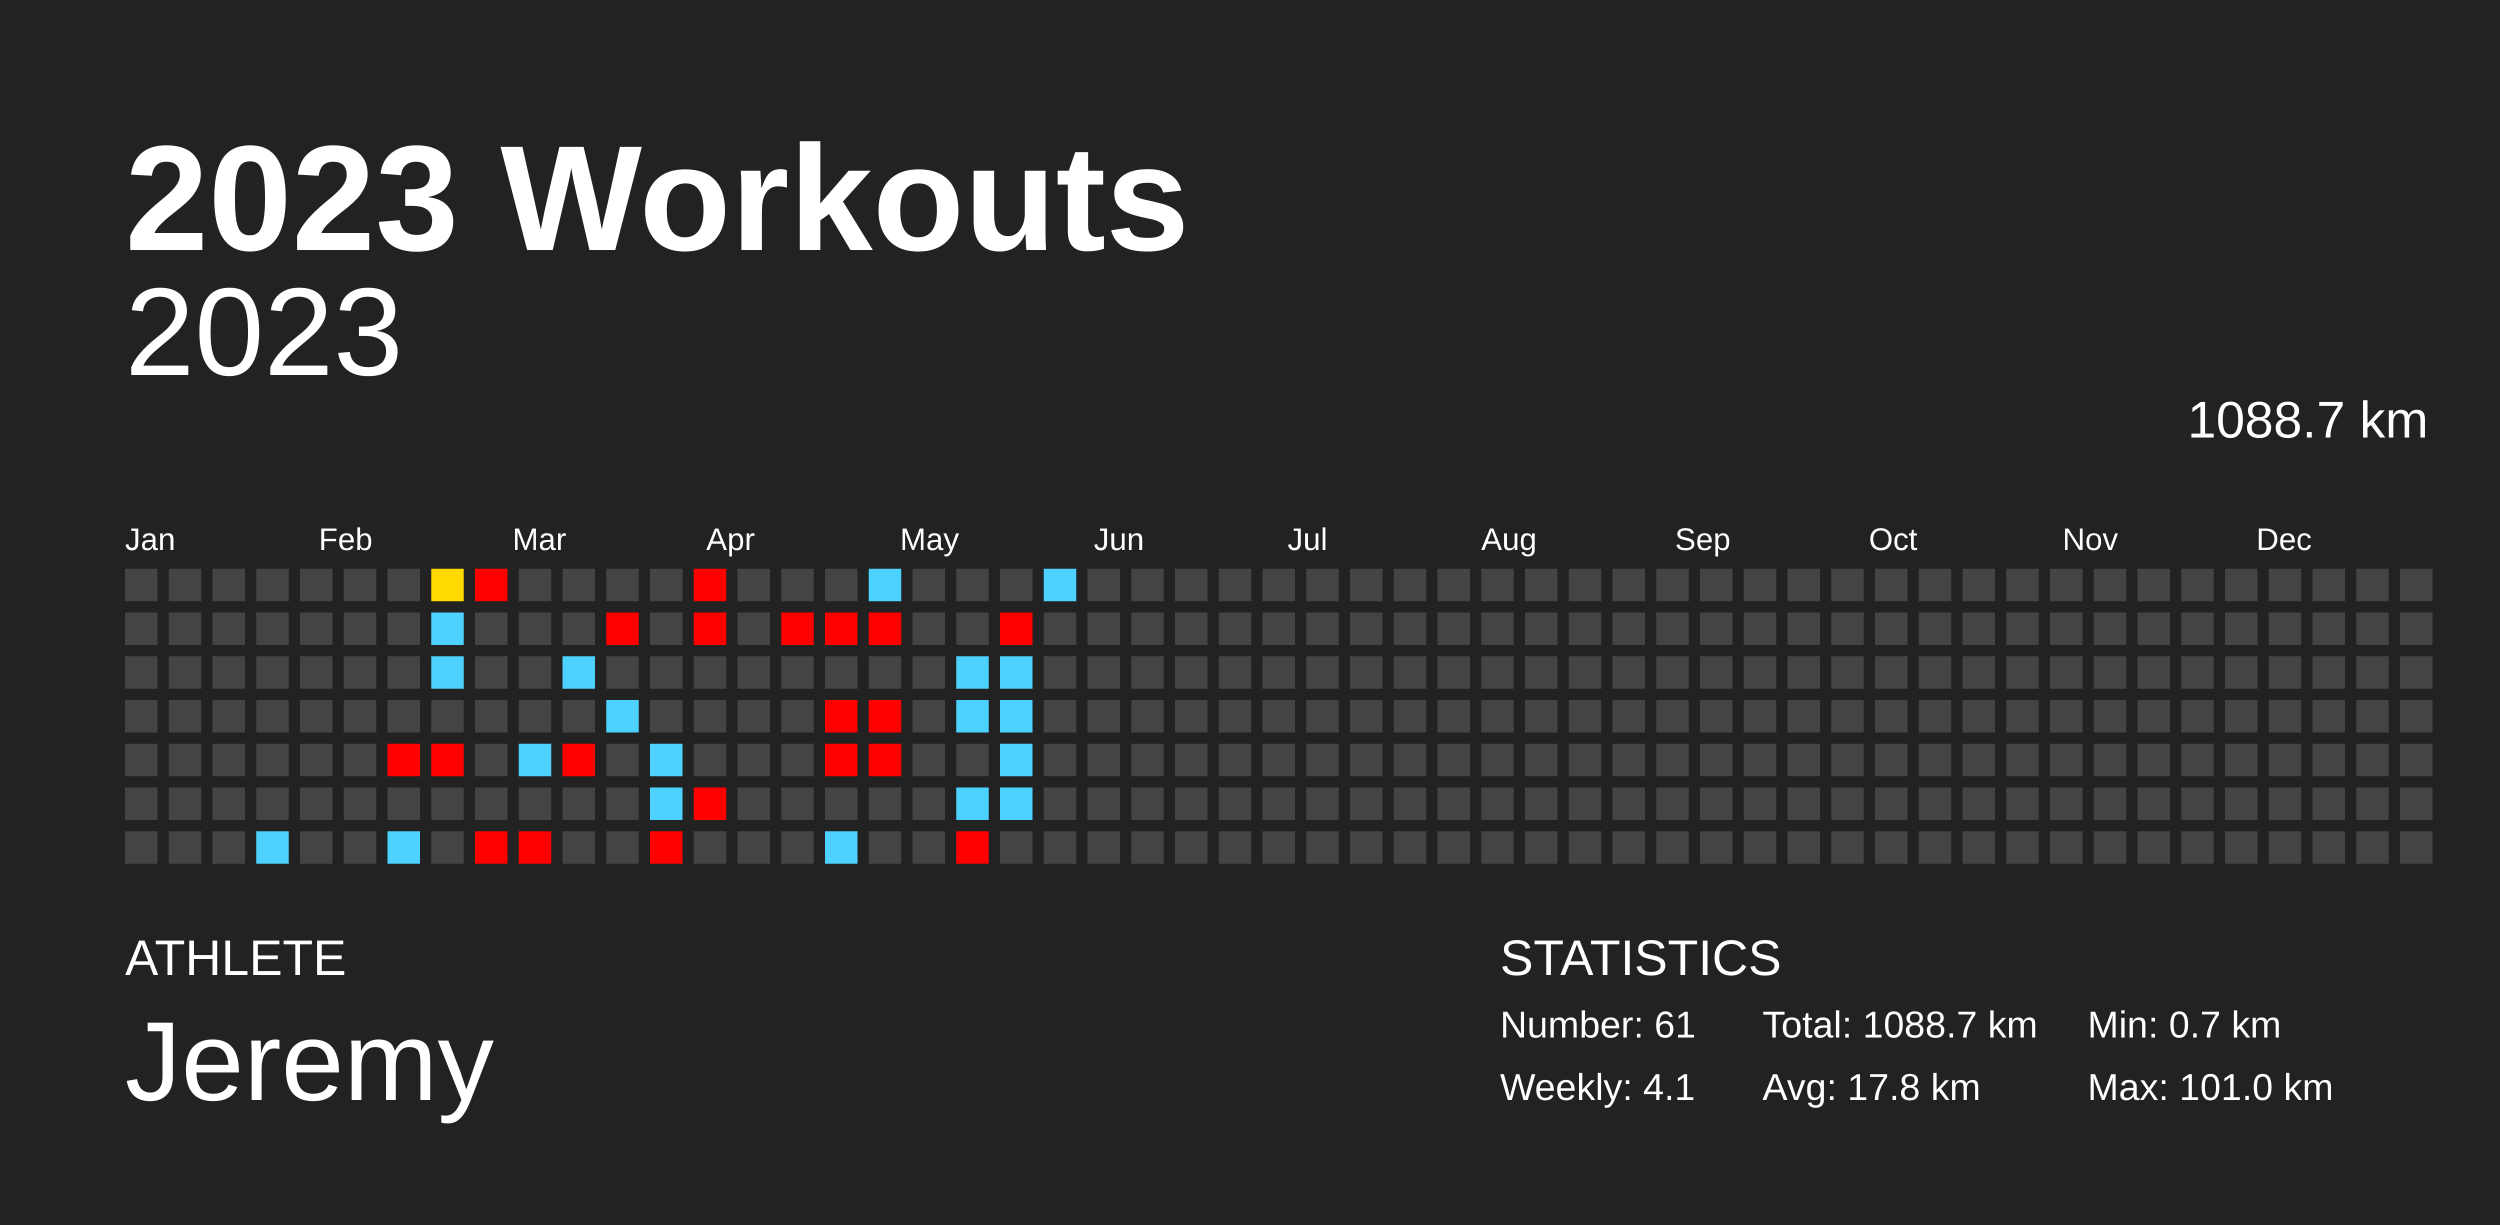
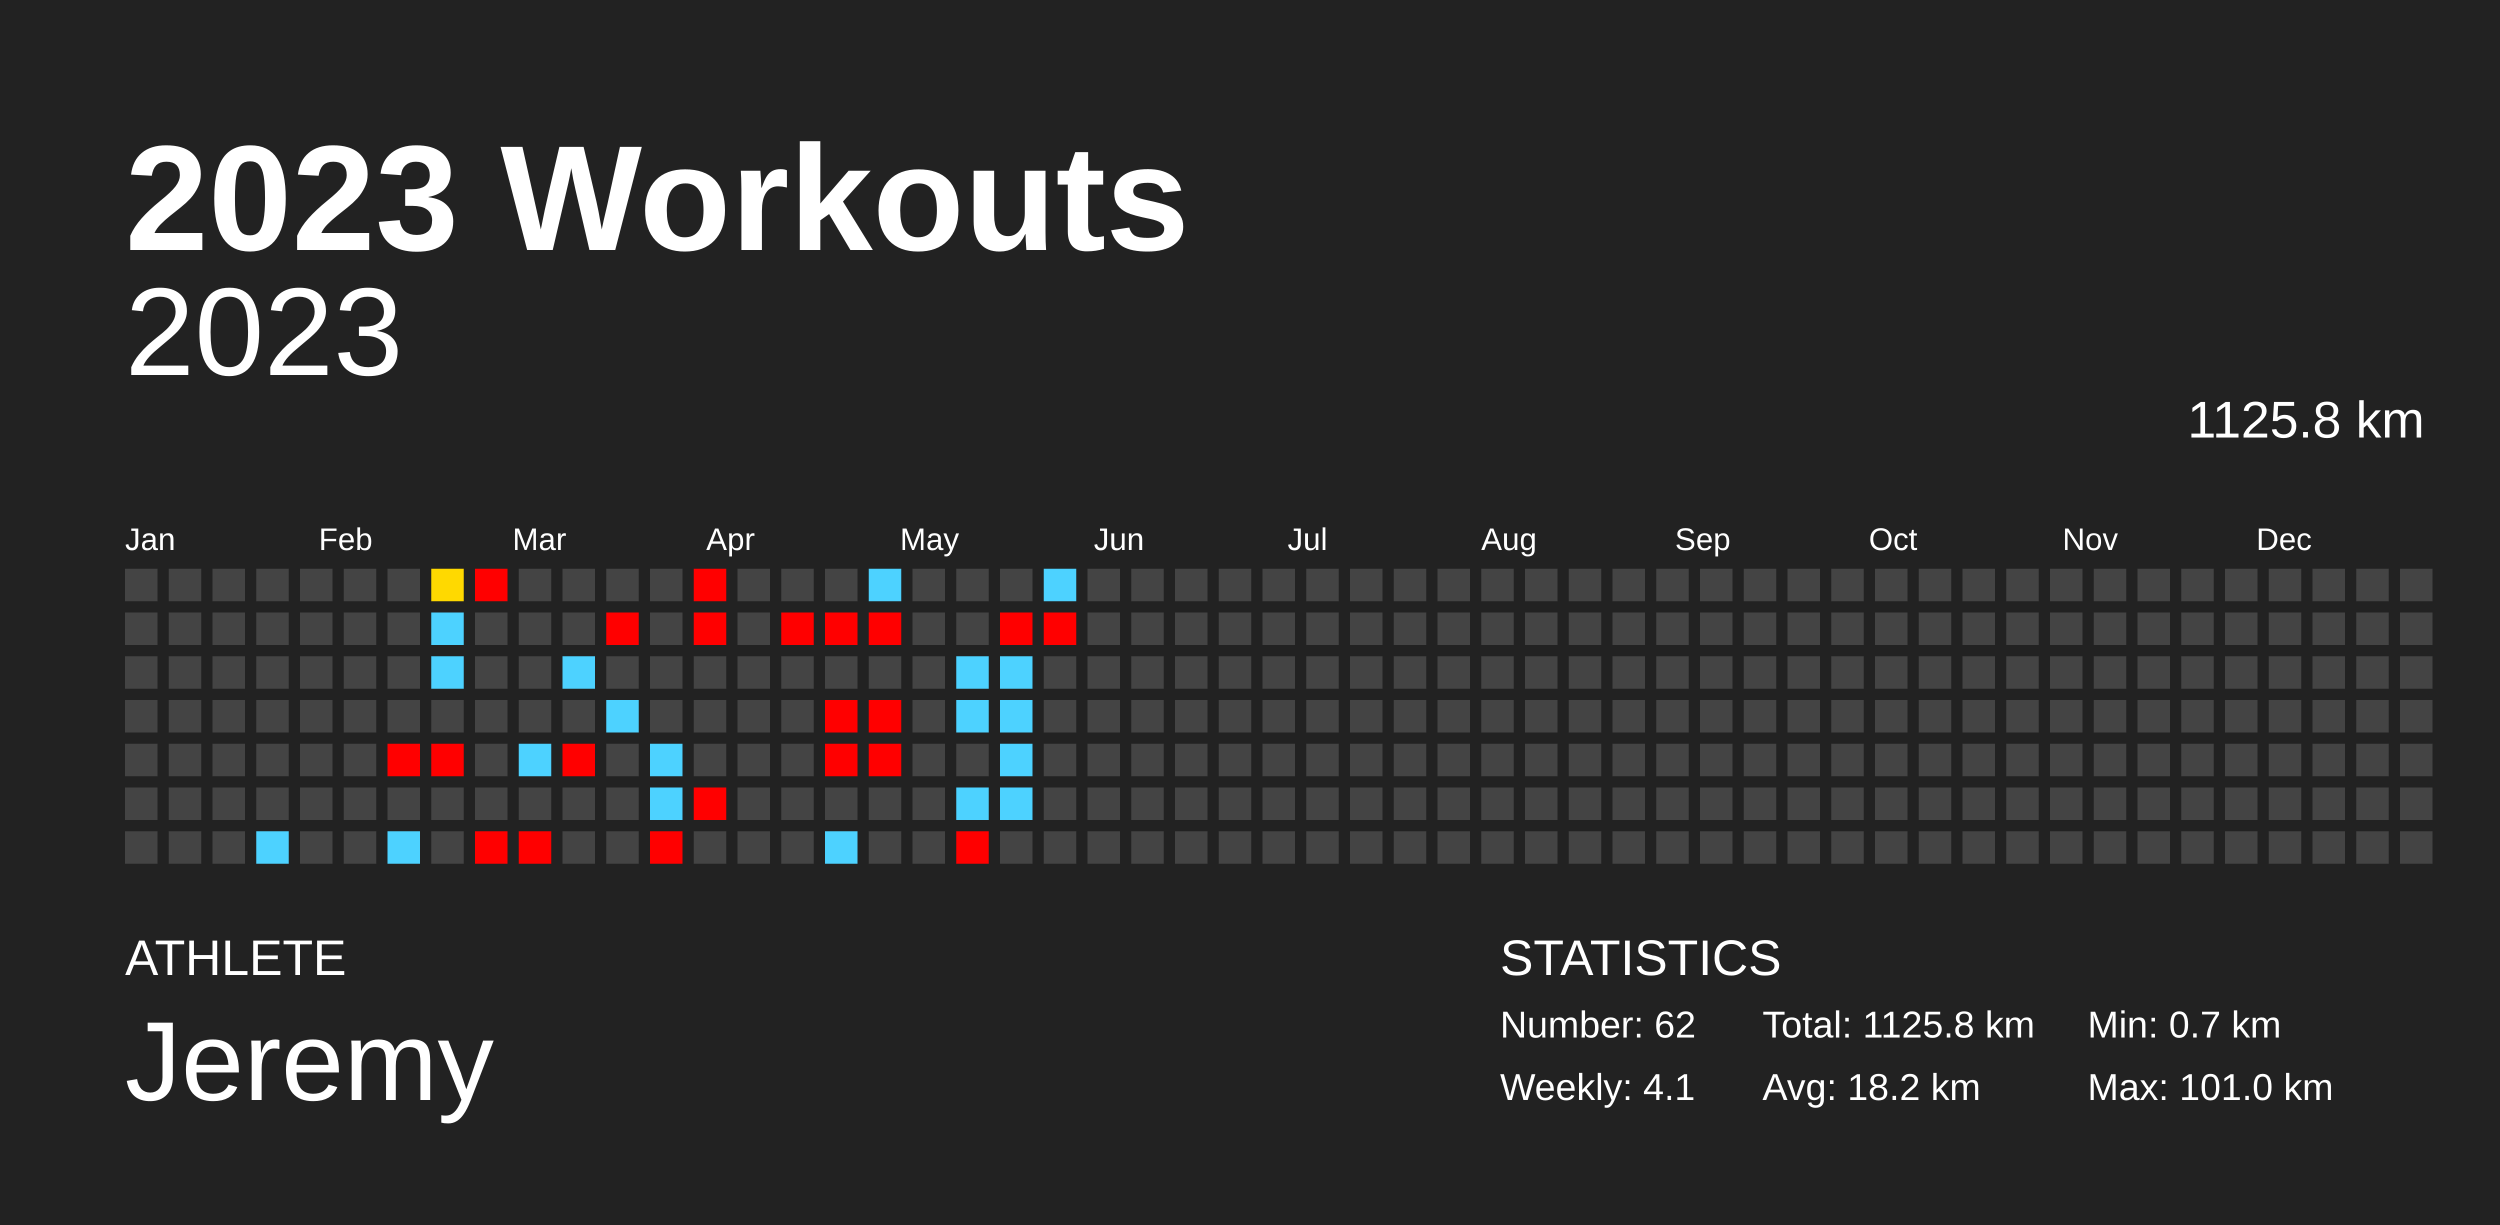
<svg xmlns="http://www.w3.org/2000/svg" baseProfile="full" height="98mm" version="1.1" viewBox="0,0,200,98" width="200mm">
  <defs />
  <rect fill="#222222" height="98" width="200" x="0" y="0" />
  <text fill="#FFFFFF" style="font-size:12px; font-family:Arial; font-weight:bold;" x="10" y="20">2023 Workouts</text>
  <text fill="#FFFFFF" style="font-size:4px; font-family:Arial" x="10" y="78">ATHLETE</text>
  <text fill="#FFFFFF" style="font-size:9px; font-family:Arial" x="10" y="88">Jeremy</text>
  <text fill="#FFFFFF" style="font-size:4px; font-family:Arial" x="120" y="78">STATISTICS</text>
-   <text fill="#FFFFFF" style="font-size:3px; font-family:Arial" x="120" y="83">Number: 61</text>
+   <text fill="#FFFFFF" style="font-size:3px; font-family:Arial" x="120" y="83">Number: 62</text>
  <text fill="#FFFFFF" style="font-size:3px; font-family:Arial" x="120" y="88">Weekly: 4.1</text>
-   <text fill="#FFFFFF" style="font-size:3px; font-family:Arial" x="141" y="83">Total: 1088.7 km</text>
-   <text fill="#FFFFFF" style="font-size:3px; font-family:Arial" x="141" y="88">Avg: 17.8 km</text>
+   <text fill="#FFFFFF" style="font-size:3px; font-family:Arial" x="141" y="83">Total: 1125.8 km</text>
+   <text fill="#FFFFFF" style="font-size:3px; font-family:Arial" x="141" y="88">Avg: 18.2 km</text>
  <text fill="#FFFFFF" style="font-size:3px; font-family:Arial" x="167" y="83">Min: 0.7 km</text>
  <text fill="#FFFFFF" style="font-size:3px; font-family:Arial" x="167" y="88">Max: 101.0 km</text>
  <text alignment-baseline="hanging" fill="#FFFFFF" style="font-size:10.0px; font-family:Arial;" x="10" y="30">2023</text>
-   <text alignment-baseline="hanging" fill="#FFFFFF" style="font-size:4.125px; font-family:Arial;" x="175" y="35">1088.7 km</text>
+   <text alignment-baseline="hanging" fill="#FFFFFF" style="font-size:4.125px; font-family:Arial;" x="175" y="35">1125.8 km</text>
  <text fill="#FFFFFF" style="font-size:2.5px; font-family:Arial" x="10.0" y="44">Jan</text>
  <text fill="#FFFFFF" style="font-size:2.5px; font-family:Arial" x="25.5" y="44">Feb</text>
  <text fill="#FFFFFF" style="font-size:2.5px; font-family:Arial" x="41.0" y="44">Mar</text>
  <text fill="#FFFFFF" style="font-size:2.5px; font-family:Arial" x="56.5" y="44">Apr</text>
  <text fill="#FFFFFF" style="font-size:2.5px; font-family:Arial" x="72.0" y="44">May</text>
  <text fill="#FFFFFF" style="font-size:2.5px; font-family:Arial" x="87.5" y="44">Jun</text>
  <text fill="#FFFFFF" style="font-size:2.5px; font-family:Arial" x="103.0" y="44">Jul</text>
  <text fill="#FFFFFF" style="font-size:2.5px; font-family:Arial" x="118.5" y="44">Aug</text>
  <text fill="#FFFFFF" style="font-size:2.5px; font-family:Arial" x="134.0" y="44">Sep</text>
  <text fill="#FFFFFF" style="font-size:2.5px; font-family:Arial" x="149.5" y="44">Oct</text>
  <text fill="#FFFFFF" style="font-size:2.5px; font-family:Arial" x="165.0" y="44">Nov</text>
  <text fill="#FFFFFF" style="font-size:2.5px; font-family:Arial" x="180.5" y="44">Dec</text>
  <rect fill="#444444" height="2.6" width="2.6" x="10.0" y="45.5" />
  <rect fill="#444444" height="2.6" width="2.6" x="10.0" y="49.0" />
  <rect fill="#444444" height="2.6" width="2.6" x="10.0" y="52.5" />
  <rect fill="#444444" height="2.6" width="2.6" x="10.0" y="56.0" />
  <rect fill="#444444" height="2.6" width="2.6" x="10.0" y="59.5" />
  <rect fill="#444444" height="2.6" width="2.6" x="10.0" y="63.0" />
  <rect fill="#444444" height="2.6" width="2.6" x="10.0" y="66.5" />
  <rect fill="#444444" height="2.6" width="2.6" x="13.5" y="45.5" />
  <rect fill="#444444" height="2.6" width="2.6" x="13.5" y="49.0" />
  <rect fill="#444444" height="2.6" width="2.6" x="13.5" y="52.5" />
  <rect fill="#444444" height="2.6" width="2.6" x="13.5" y="56.0" />
  <rect fill="#444444" height="2.6" width="2.6" x="13.5" y="59.5" />
  <rect fill="#444444" height="2.6" width="2.6" x="13.5" y="63.0" />
  <rect fill="#444444" height="2.6" width="2.6" x="13.5" y="66.5" />
  <rect fill="#444444" height="2.6" width="2.6" x="17.0" y="45.5" />
  <rect fill="#444444" height="2.6" width="2.6" x="17.0" y="49.0" />
  <rect fill="#444444" height="2.6" width="2.6" x="17.0" y="52.5" />
  <rect fill="#444444" height="2.6" width="2.6" x="17.0" y="56.0" />
  <rect fill="#444444" height="2.6" width="2.6" x="17.0" y="59.5" />
  <rect fill="#444444" height="2.6" width="2.6" x="17.0" y="63.0" />
  <rect fill="#444444" height="2.6" width="2.6" x="17.0" y="66.5" />
  <rect fill="#444444" height="2.6" width="2.6" x="20.5" y="45.5" />
  <rect fill="#444444" height="2.6" width="2.6" x="20.5" y="49.0" />
  <rect fill="#444444" height="2.6" width="2.6" x="20.5" y="52.5" />
  <rect fill="#444444" height="2.6" width="2.6" x="20.5" y="56.0" />
  <rect fill="#444444" height="2.6" width="2.6" x="20.5" y="59.5" />
  <rect fill="#444444" height="2.6" width="2.6" x="20.5" y="63.0" />
  <rect fill="#4dd2ff" height="2.6" width="2.6" x="20.5" y="66.5" />
  <rect fill="#444444" height="2.6" width="2.6" x="24.0" y="45.5" />
  <rect fill="#444444" height="2.6" width="2.6" x="24.0" y="49.0" />
  <rect fill="#444444" height="2.6" width="2.6" x="24.0" y="52.5" />
  <rect fill="#444444" height="2.6" width="2.6" x="24.0" y="56.0" />
  <rect fill="#444444" height="2.6" width="2.6" x="24.0" y="59.5" />
  <rect fill="#444444" height="2.6" width="2.6" x="24.0" y="63.0" />
  <rect fill="#444444" height="2.6" width="2.6" x="24.0" y="66.5" />
  <rect fill="#444444" height="2.6" width="2.6" x="27.5" y="45.5" />
  <rect fill="#444444" height="2.6" width="2.6" x="27.5" y="49.0" />
  <rect fill="#444444" height="2.6" width="2.6" x="27.5" y="52.5" />
  <rect fill="#444444" height="2.6" width="2.6" x="27.5" y="56.0" />
  <rect fill="#444444" height="2.6" width="2.6" x="27.5" y="59.5" />
  <rect fill="#444444" height="2.6" width="2.6" x="27.5" y="63.0" />
  <rect fill="#444444" height="2.6" width="2.6" x="27.5" y="66.5" />
  <rect fill="#444444" height="2.6" width="2.6" x="31.0" y="45.5" />
  <rect fill="#444444" height="2.6" width="2.6" x="31.0" y="49.0" />
  <rect fill="#444444" height="2.6" width="2.6" x="31.0" y="52.5" />
  <rect fill="#444444" height="2.6" width="2.6" x="31.0" y="56.0" />
  <rect fill="red" height="2.6" width="2.6" x="31.0" y="59.5" />
  <rect fill="#444444" height="2.6" width="2.6" x="31.0" y="63.0" />
  <rect fill="#4dd2ff" height="2.6" width="2.6" x="31.0" y="66.5" />
  <rect fill="#ffd900" height="2.6" width="2.6" x="34.5" y="45.5" />
  <rect fill="#4dd2ff" height="2.6" width="2.6" x="34.5" y="49.0" />
  <rect fill="#4dd2ff" height="2.6" width="2.6" x="34.5" y="52.5" />
  <rect fill="#444444" height="2.6" width="2.6" x="34.5" y="56.0" />
  <rect fill="red" height="2.6" width="2.6" x="34.5" y="59.5" />
  <rect fill="#444444" height="2.6" width="2.6" x="34.5" y="63.0" />
  <rect fill="#444444" height="2.6" width="2.6" x="34.5" y="66.5" />
  <rect fill="red" height="2.6" width="2.6" x="38.0" y="45.5" />
  <rect fill="#444444" height="2.6" width="2.6" x="38.0" y="49.0" />
  <rect fill="#444444" height="2.6" width="2.6" x="38.0" y="52.5" />
  <rect fill="#444444" height="2.6" width="2.6" x="38.0" y="56.0" />
  <rect fill="#444444" height="2.6" width="2.6" x="38.0" y="59.5" />
  <rect fill="#444444" height="2.6" width="2.6" x="38.0" y="63.0" />
  <rect fill="red" height="2.6" width="2.6" x="38.0" y="66.5" />
  <rect fill="#444444" height="2.6" width="2.6" x="41.5" y="45.5" />
  <rect fill="#444444" height="2.6" width="2.6" x="41.5" y="49.0" />
  <rect fill="#444444" height="2.6" width="2.6" x="41.5" y="52.5" />
  <rect fill="#444444" height="2.6" width="2.6" x="41.5" y="56.0" />
  <rect fill="#4dd2ff" height="2.6" width="2.6" x="41.5" y="59.5" />
  <rect fill="#444444" height="2.6" width="2.6" x="41.5" y="63.0" />
  <rect fill="red" height="2.6" width="2.6" x="41.5" y="66.5" />
  <rect fill="#444444" height="2.6" width="2.6" x="45.0" y="45.5" />
  <rect fill="#444444" height="2.6" width="2.6" x="45.0" y="49.0" />
  <rect fill="#4dd2ff" height="2.6" width="2.6" x="45.0" y="52.5" />
  <rect fill="#444444" height="2.6" width="2.6" x="45.0" y="56.0" />
  <rect fill="red" height="2.6" width="2.6" x="45.0" y="59.5" />
  <rect fill="#444444" height="2.6" width="2.6" x="45.0" y="63.0" />
  <rect fill="#444444" height="2.6" width="2.6" x="45.0" y="66.5" />
  <rect fill="#444444" height="2.6" width="2.6" x="48.5" y="45.5" />
  <rect fill="red" height="2.6" width="2.6" x="48.5" y="49.0" />
  <rect fill="#444444" height="2.6" width="2.6" x="48.5" y="52.5" />
  <rect fill="#4dd2ff" height="2.6" width="2.6" x="48.5" y="56.0" />
  <rect fill="#444444" height="2.6" width="2.6" x="48.5" y="59.5" />
  <rect fill="#444444" height="2.6" width="2.6" x="48.5" y="63.0" />
  <rect fill="#444444" height="2.6" width="2.6" x="48.5" y="66.5" />
  <rect fill="#444444" height="2.6" width="2.6" x="52.0" y="45.5" />
  <rect fill="#444444" height="2.6" width="2.6" x="52.0" y="49.0" />
  <rect fill="#444444" height="2.6" width="2.6" x="52.0" y="52.5" />
  <rect fill="#444444" height="2.6" width="2.6" x="52.0" y="56.0" />
  <rect fill="#4dd2ff" height="2.6" width="2.6" x="52.0" y="59.5" />
  <rect fill="#4dd2ff" height="2.6" width="2.6" x="52.0" y="63.0" />
  <rect fill="red" height="2.6" width="2.6" x="52.0" y="66.5" />
  <rect fill="red" height="2.6" width="2.6" x="55.5" y="45.5" />
  <rect fill="red" height="2.6" width="2.6" x="55.5" y="49.0" />
  <rect fill="#444444" height="2.6" width="2.6" x="55.5" y="52.5" />
  <rect fill="#444444" height="2.6" width="2.6" x="55.5" y="56.0" />
  <rect fill="#444444" height="2.6" width="2.6" x="55.5" y="59.5" />
  <rect fill="red" height="2.6" width="2.6" x="55.5" y="63.0" />
  <rect fill="#444444" height="2.6" width="2.6" x="55.5" y="66.5" />
  <rect fill="#444444" height="2.6" width="2.6" x="59.0" y="45.5" />
  <rect fill="#444444" height="2.6" width="2.6" x="59.0" y="49.0" />
  <rect fill="#444444" height="2.6" width="2.6" x="59.0" y="52.5" />
  <rect fill="#444444" height="2.6" width="2.6" x="59.0" y="56.0" />
  <rect fill="#444444" height="2.6" width="2.6" x="59.0" y="59.5" />
  <rect fill="#444444" height="2.6" width="2.6" x="59.0" y="63.0" />
  <rect fill="#444444" height="2.6" width="2.6" x="59.0" y="66.5" />
  <rect fill="#444444" height="2.6" width="2.6" x="62.5" y="45.5" />
  <rect fill="red" height="2.6" width="2.6" x="62.5" y="49.0" />
  <rect fill="#444444" height="2.6" width="2.6" x="62.5" y="52.5" />
  <rect fill="#444444" height="2.6" width="2.6" x="62.5" y="56.0" />
  <rect fill="#444444" height="2.6" width="2.6" x="62.5" y="59.5" />
  <rect fill="#444444" height="2.6" width="2.6" x="62.5" y="63.0" />
  <rect fill="#444444" height="2.6" width="2.6" x="62.5" y="66.5" />
  <rect fill="#444444" height="2.6" width="2.6" x="66.0" y="45.5" />
  <rect fill="red" height="2.6" width="2.6" x="66.0" y="49.0" />
  <rect fill="#444444" height="2.6" width="2.6" x="66.0" y="52.5" />
  <rect fill="red" height="2.6" width="2.6" x="66.0" y="56.0" />
  <rect fill="red" height="2.6" width="2.6" x="66.0" y="59.5" />
  <rect fill="#444444" height="2.6" width="2.6" x="66.0" y="63.0" />
  <rect fill="#4dd2ff" height="2.6" width="2.6" x="66.0" y="66.5" />
  <rect fill="#4dd2ff" height="2.6" width="2.6" x="69.5" y="45.5" />
  <rect fill="red" height="2.6" width="2.6" x="69.5" y="49.0" />
  <rect fill="#444444" height="2.6" width="2.6" x="69.5" y="52.5" />
  <rect fill="red" height="2.6" width="2.6" x="69.5" y="56.0" />
  <rect fill="red" height="2.6" width="2.6" x="69.5" y="59.5" />
  <rect fill="#444444" height="2.6" width="2.6" x="69.5" y="63.0" />
  <rect fill="#444444" height="2.6" width="2.6" x="69.5" y="66.5" />
  <rect fill="#444444" height="2.6" width="2.6" x="73.0" y="45.5" />
  <rect fill="#444444" height="2.6" width="2.6" x="73.0" y="49.0" />
  <rect fill="#444444" height="2.6" width="2.6" x="73.0" y="52.5" />
  <rect fill="#444444" height="2.6" width="2.6" x="73.0" y="56.0" />
  <rect fill="#444444" height="2.6" width="2.6" x="73.0" y="59.5" />
  <rect fill="#444444" height="2.6" width="2.6" x="73.0" y="63.0" />
  <rect fill="#444444" height="2.6" width="2.6" x="73.0" y="66.5" />
  <rect fill="#444444" height="2.6" width="2.6" x="76.5" y="45.5" />
  <rect fill="#444444" height="2.6" width="2.6" x="76.5" y="49.0" />
  <rect fill="#4dd2ff" height="2.6" width="2.6" x="76.5" y="52.5" />
  <rect fill="#4dd2ff" height="2.6" width="2.6" x="76.5" y="56.0" />
  <rect fill="#444444" height="2.6" width="2.6" x="76.5" y="59.5" />
  <rect fill="#4dd2ff" height="2.6" width="2.6" x="76.5" y="63.0" />
  <rect fill="red" height="2.6" width="2.6" x="76.5" y="66.5" />
  <rect fill="#444444" height="2.6" width="2.6" x="80.0" y="45.5" />
  <rect fill="red" height="2.6" width="2.6" x="80.0" y="49.0" />
  <rect fill="#4dd2ff" height="2.6" width="2.6" x="80.0" y="52.5" />
  <rect fill="#4dd2ff" height="2.6" width="2.6" x="80.0" y="56.0" />
  <rect fill="#4dd2ff" height="2.6" width="2.6" x="80.0" y="59.5" />
  <rect fill="#4dd2ff" height="2.6" width="2.6" x="80.0" y="63.0" />
  <rect fill="#444444" height="2.6" width="2.6" x="80.0" y="66.5" />
  <rect fill="#4dd2ff" height="2.6" width="2.6" x="83.5" y="45.5" />
-   <rect fill="#444444" height="2.6" width="2.6" x="83.5" y="49.0" />
+   <rect fill="red" height="2.6" width="2.6" x="83.5" y="49.0" />
  <rect fill="#444444" height="2.6" width="2.6" x="83.5" y="52.5" />
  <rect fill="#444444" height="2.6" width="2.6" x="83.5" y="56.0" />
  <rect fill="#444444" height="2.6" width="2.6" x="83.5" y="59.5" />
  <rect fill="#444444" height="2.6" width="2.6" x="83.5" y="63.0" />
  <rect fill="#444444" height="2.6" width="2.6" x="83.5" y="66.5" />
  <rect fill="#444444" height="2.6" width="2.6" x="87.0" y="45.5" />
  <rect fill="#444444" height="2.6" width="2.6" x="87.0" y="49.0" />
  <rect fill="#444444" height="2.6" width="2.6" x="87.0" y="52.5" />
  <rect fill="#444444" height="2.6" width="2.6" x="87.0" y="56.0" />
  <rect fill="#444444" height="2.6" width="2.6" x="87.0" y="59.5" />
  <rect fill="#444444" height="2.6" width="2.6" x="87.0" y="63.0" />
  <rect fill="#444444" height="2.6" width="2.6" x="87.0" y="66.5" />
  <rect fill="#444444" height="2.6" width="2.6" x="90.5" y="45.5" />
  <rect fill="#444444" height="2.6" width="2.6" x="90.5" y="49.0" />
  <rect fill="#444444" height="2.6" width="2.6" x="90.5" y="52.5" />
  <rect fill="#444444" height="2.6" width="2.6" x="90.5" y="56.0" />
  <rect fill="#444444" height="2.6" width="2.6" x="90.5" y="59.5" />
  <rect fill="#444444" height="2.6" width="2.6" x="90.5" y="63.0" />
  <rect fill="#444444" height="2.6" width="2.6" x="90.5" y="66.5" />
  <rect fill="#444444" height="2.6" width="2.6" x="94.0" y="45.5" />
  <rect fill="#444444" height="2.6" width="2.6" x="94.0" y="49.0" />
  <rect fill="#444444" height="2.6" width="2.6" x="94.0" y="52.5" />
  <rect fill="#444444" height="2.6" width="2.6" x="94.0" y="56.0" />
  <rect fill="#444444" height="2.6" width="2.6" x="94.0" y="59.5" />
  <rect fill="#444444" height="2.6" width="2.6" x="94.0" y="63.0" />
  <rect fill="#444444" height="2.6" width="2.6" x="94.0" y="66.5" />
  <rect fill="#444444" height="2.6" width="2.6" x="97.5" y="45.5" />
  <rect fill="#444444" height="2.6" width="2.6" x="97.5" y="49.0" />
  <rect fill="#444444" height="2.6" width="2.6" x="97.5" y="52.5" />
  <rect fill="#444444" height="2.6" width="2.6" x="97.5" y="56.0" />
  <rect fill="#444444" height="2.6" width="2.6" x="97.5" y="59.5" />
  <rect fill="#444444" height="2.6" width="2.6" x="97.5" y="63.0" />
  <rect fill="#444444" height="2.6" width="2.6" x="97.5" y="66.5" />
  <rect fill="#444444" height="2.6" width="2.6" x="101.0" y="45.5" />
  <rect fill="#444444" height="2.6" width="2.6" x="101.0" y="49.0" />
  <rect fill="#444444" height="2.6" width="2.6" x="101.0" y="52.5" />
  <rect fill="#444444" height="2.6" width="2.6" x="101.0" y="56.0" />
  <rect fill="#444444" height="2.6" width="2.6" x="101.0" y="59.5" />
  <rect fill="#444444" height="2.6" width="2.6" x="101.0" y="63.0" />
  <rect fill="#444444" height="2.6" width="2.6" x="101.0" y="66.5" />
  <rect fill="#444444" height="2.6" width="2.6" x="104.5" y="45.5" />
  <rect fill="#444444" height="2.6" width="2.6" x="104.5" y="49.0" />
  <rect fill="#444444" height="2.6" width="2.6" x="104.5" y="52.5" />
  <rect fill="#444444" height="2.6" width="2.6" x="104.5" y="56.0" />
  <rect fill="#444444" height="2.6" width="2.6" x="104.5" y="59.5" />
  <rect fill="#444444" height="2.6" width="2.6" x="104.5" y="63.0" />
  <rect fill="#444444" height="2.6" width="2.6" x="104.5" y="66.5" />
  <rect fill="#444444" height="2.6" width="2.6" x="108.0" y="45.5" />
  <rect fill="#444444" height="2.6" width="2.6" x="108.0" y="49.0" />
  <rect fill="#444444" height="2.6" width="2.6" x="108.0" y="52.5" />
  <rect fill="#444444" height="2.6" width="2.6" x="108.0" y="56.0" />
  <rect fill="#444444" height="2.6" width="2.6" x="108.0" y="59.5" />
  <rect fill="#444444" height="2.6" width="2.6" x="108.0" y="63.0" />
  <rect fill="#444444" height="2.6" width="2.6" x="108.0" y="66.5" />
  <rect fill="#444444" height="2.6" width="2.6" x="111.5" y="45.5" />
  <rect fill="#444444" height="2.6" width="2.6" x="111.5" y="49.0" />
  <rect fill="#444444" height="2.6" width="2.6" x="111.5" y="52.5" />
  <rect fill="#444444" height="2.6" width="2.6" x="111.5" y="56.0" />
  <rect fill="#444444" height="2.6" width="2.6" x="111.5" y="59.5" />
  <rect fill="#444444" height="2.6" width="2.6" x="111.5" y="63.0" />
  <rect fill="#444444" height="2.6" width="2.6" x="111.5" y="66.5" />
  <rect fill="#444444" height="2.6" width="2.6" x="115.0" y="45.5" />
  <rect fill="#444444" height="2.6" width="2.6" x="115.0" y="49.0" />
  <rect fill="#444444" height="2.6" width="2.6" x="115.0" y="52.5" />
  <rect fill="#444444" height="2.6" width="2.6" x="115.0" y="56.0" />
  <rect fill="#444444" height="2.6" width="2.6" x="115.0" y="59.5" />
  <rect fill="#444444" height="2.6" width="2.6" x="115.0" y="63.0" />
  <rect fill="#444444" height="2.6" width="2.6" x="115.0" y="66.5" />
  <rect fill="#444444" height="2.6" width="2.6" x="118.5" y="45.5" />
  <rect fill="#444444" height="2.6" width="2.6" x="118.5" y="49.0" />
  <rect fill="#444444" height="2.6" width="2.6" x="118.5" y="52.5" />
  <rect fill="#444444" height="2.6" width="2.6" x="118.5" y="56.0" />
  <rect fill="#444444" height="2.6" width="2.6" x="118.5" y="59.5" />
  <rect fill="#444444" height="2.6" width="2.6" x="118.5" y="63.0" />
  <rect fill="#444444" height="2.6" width="2.6" x="118.5" y="66.5" />
  <rect fill="#444444" height="2.6" width="2.6" x="122.0" y="45.5" />
  <rect fill="#444444" height="2.6" width="2.6" x="122.0" y="49.0" />
  <rect fill="#444444" height="2.6" width="2.6" x="122.0" y="52.5" />
  <rect fill="#444444" height="2.6" width="2.6" x="122.0" y="56.0" />
  <rect fill="#444444" height="2.6" width="2.6" x="122.0" y="59.5" />
  <rect fill="#444444" height="2.6" width="2.6" x="122.0" y="63.0" />
  <rect fill="#444444" height="2.6" width="2.6" x="122.0" y="66.5" />
  <rect fill="#444444" height="2.6" width="2.6" x="125.5" y="45.5" />
  <rect fill="#444444" height="2.6" width="2.6" x="125.5" y="49.0" />
  <rect fill="#444444" height="2.6" width="2.6" x="125.5" y="52.5" />
  <rect fill="#444444" height="2.6" width="2.6" x="125.5" y="56.0" />
  <rect fill="#444444" height="2.6" width="2.6" x="125.5" y="59.5" />
  <rect fill="#444444" height="2.6" width="2.6" x="125.5" y="63.0" />
  <rect fill="#444444" height="2.6" width="2.6" x="125.5" y="66.5" />
  <rect fill="#444444" height="2.6" width="2.6" x="129.0" y="45.5" />
  <rect fill="#444444" height="2.6" width="2.6" x="129.0" y="49.0" />
  <rect fill="#444444" height="2.6" width="2.6" x="129.0" y="52.5" />
  <rect fill="#444444" height="2.6" width="2.6" x="129.0" y="56.0" />
  <rect fill="#444444" height="2.6" width="2.6" x="129.0" y="59.5" />
  <rect fill="#444444" height="2.6" width="2.6" x="129.0" y="63.0" />
  <rect fill="#444444" height="2.6" width="2.6" x="129.0" y="66.5" />
  <rect fill="#444444" height="2.6" width="2.6" x="132.5" y="45.5" />
  <rect fill="#444444" height="2.6" width="2.6" x="132.5" y="49.0" />
  <rect fill="#444444" height="2.6" width="2.6" x="132.5" y="52.5" />
  <rect fill="#444444" height="2.6" width="2.6" x="132.5" y="56.0" />
  <rect fill="#444444" height="2.6" width="2.6" x="132.5" y="59.5" />
  <rect fill="#444444" height="2.6" width="2.6" x="132.5" y="63.0" />
  <rect fill="#444444" height="2.6" width="2.6" x="132.5" y="66.5" />
  <rect fill="#444444" height="2.6" width="2.6" x="136.0" y="45.5" />
  <rect fill="#444444" height="2.6" width="2.6" x="136.0" y="49.0" />
  <rect fill="#444444" height="2.6" width="2.6" x="136.0" y="52.5" />
  <rect fill="#444444" height="2.6" width="2.6" x="136.0" y="56.0" />
  <rect fill="#444444" height="2.6" width="2.6" x="136.0" y="59.5" />
  <rect fill="#444444" height="2.6" width="2.6" x="136.0" y="63.0" />
  <rect fill="#444444" height="2.6" width="2.6" x="136.0" y="66.5" />
  <rect fill="#444444" height="2.6" width="2.6" x="139.5" y="45.5" />
  <rect fill="#444444" height="2.6" width="2.6" x="139.5" y="49.0" />
  <rect fill="#444444" height="2.6" width="2.6" x="139.5" y="52.5" />
  <rect fill="#444444" height="2.6" width="2.6" x="139.5" y="56.0" />
  <rect fill="#444444" height="2.6" width="2.6" x="139.5" y="59.5" />
  <rect fill="#444444" height="2.6" width="2.6" x="139.5" y="63.0" />
  <rect fill="#444444" height="2.6" width="2.6" x="139.5" y="66.5" />
  <rect fill="#444444" height="2.6" width="2.6" x="143.0" y="45.5" />
  <rect fill="#444444" height="2.6" width="2.6" x="143.0" y="49.0" />
  <rect fill="#444444" height="2.6" width="2.6" x="143.0" y="52.5" />
  <rect fill="#444444" height="2.6" width="2.6" x="143.0" y="56.0" />
  <rect fill="#444444" height="2.6" width="2.6" x="143.0" y="59.5" />
  <rect fill="#444444" height="2.6" width="2.6" x="143.0" y="63.0" />
  <rect fill="#444444" height="2.6" width="2.6" x="143.0" y="66.5" />
  <rect fill="#444444" height="2.6" width="2.6" x="146.5" y="45.5" />
  <rect fill="#444444" height="2.6" width="2.6" x="146.5" y="49.0" />
  <rect fill="#444444" height="2.6" width="2.6" x="146.5" y="52.5" />
  <rect fill="#444444" height="2.6" width="2.6" x="146.5" y="56.0" />
  <rect fill="#444444" height="2.6" width="2.6" x="146.5" y="59.5" />
  <rect fill="#444444" height="2.6" width="2.6" x="146.5" y="63.0" />
  <rect fill="#444444" height="2.6" width="2.6" x="146.5" y="66.5" />
  <rect fill="#444444" height="2.6" width="2.6" x="150.0" y="45.5" />
  <rect fill="#444444" height="2.6" width="2.6" x="150.0" y="49.0" />
  <rect fill="#444444" height="2.6" width="2.6" x="150.0" y="52.5" />
  <rect fill="#444444" height="2.6" width="2.6" x="150.0" y="56.0" />
  <rect fill="#444444" height="2.6" width="2.6" x="150.0" y="59.5" />
  <rect fill="#444444" height="2.6" width="2.6" x="150.0" y="63.0" />
  <rect fill="#444444" height="2.6" width="2.6" x="150.0" y="66.5" />
  <rect fill="#444444" height="2.6" width="2.6" x="153.5" y="45.5" />
  <rect fill="#444444" height="2.6" width="2.6" x="153.5" y="49.0" />
  <rect fill="#444444" height="2.6" width="2.6" x="153.5" y="52.5" />
  <rect fill="#444444" height="2.6" width="2.6" x="153.5" y="56.0" />
  <rect fill="#444444" height="2.6" width="2.6" x="153.5" y="59.5" />
  <rect fill="#444444" height="2.6" width="2.6" x="153.5" y="63.0" />
  <rect fill="#444444" height="2.6" width="2.6" x="153.5" y="66.5" />
  <rect fill="#444444" height="2.6" width="2.6" x="157.0" y="45.5" />
  <rect fill="#444444" height="2.6" width="2.6" x="157.0" y="49.0" />
  <rect fill="#444444" height="2.6" width="2.6" x="157.0" y="52.5" />
  <rect fill="#444444" height="2.6" width="2.6" x="157.0" y="56.0" />
  <rect fill="#444444" height="2.6" width="2.6" x="157.0" y="59.5" />
  <rect fill="#444444" height="2.6" width="2.6" x="157.0" y="63.0" />
  <rect fill="#444444" height="2.6" width="2.6" x="157.0" y="66.5" />
  <rect fill="#444444" height="2.6" width="2.6" x="160.5" y="45.5" />
  <rect fill="#444444" height="2.6" width="2.6" x="160.5" y="49.0" />
  <rect fill="#444444" height="2.6" width="2.6" x="160.5" y="52.5" />
  <rect fill="#444444" height="2.6" width="2.6" x="160.5" y="56.0" />
  <rect fill="#444444" height="2.6" width="2.6" x="160.5" y="59.5" />
  <rect fill="#444444" height="2.6" width="2.6" x="160.5" y="63.0" />
  <rect fill="#444444" height="2.6" width="2.6" x="160.5" y="66.5" />
  <rect fill="#444444" height="2.6" width="2.6" x="164.0" y="45.5" />
  <rect fill="#444444" height="2.6" width="2.6" x="164.0" y="49.0" />
  <rect fill="#444444" height="2.6" width="2.6" x="164.0" y="52.5" />
  <rect fill="#444444" height="2.6" width="2.6" x="164.0" y="56.0" />
  <rect fill="#444444" height="2.6" width="2.6" x="164.0" y="59.5" />
  <rect fill="#444444" height="2.6" width="2.6" x="164.0" y="63.0" />
  <rect fill="#444444" height="2.6" width="2.6" x="164.0" y="66.5" />
  <rect fill="#444444" height="2.6" width="2.6" x="167.5" y="45.5" />
  <rect fill="#444444" height="2.6" width="2.6" x="167.5" y="49.0" />
  <rect fill="#444444" height="2.6" width="2.6" x="167.5" y="52.5" />
  <rect fill="#444444" height="2.6" width="2.6" x="167.5" y="56.0" />
  <rect fill="#444444" height="2.6" width="2.6" x="167.5" y="59.5" />
  <rect fill="#444444" height="2.6" width="2.6" x="167.5" y="63.0" />
  <rect fill="#444444" height="2.6" width="2.6" x="167.5" y="66.5" />
  <rect fill="#444444" height="2.6" width="2.6" x="171.0" y="45.5" />
  <rect fill="#444444" height="2.6" width="2.6" x="171.0" y="49.0" />
  <rect fill="#444444" height="2.6" width="2.6" x="171.0" y="52.5" />
  <rect fill="#444444" height="2.6" width="2.6" x="171.0" y="56.0" />
  <rect fill="#444444" height="2.6" width="2.6" x="171.0" y="59.5" />
  <rect fill="#444444" height="2.6" width="2.6" x="171.0" y="63.0" />
  <rect fill="#444444" height="2.6" width="2.6" x="171.0" y="66.5" />
  <rect fill="#444444" height="2.6" width="2.6" x="174.5" y="45.5" />
  <rect fill="#444444" height="2.6" width="2.6" x="174.5" y="49.0" />
  <rect fill="#444444" height="2.6" width="2.6" x="174.5" y="52.5" />
  <rect fill="#444444" height="2.6" width="2.6" x="174.5" y="56.0" />
  <rect fill="#444444" height="2.6" width="2.6" x="174.5" y="59.5" />
  <rect fill="#444444" height="2.6" width="2.6" x="174.5" y="63.0" />
  <rect fill="#444444" height="2.6" width="2.6" x="174.5" y="66.5" />
  <rect fill="#444444" height="2.6" width="2.6" x="178.0" y="45.5" />
  <rect fill="#444444" height="2.6" width="2.6" x="178.0" y="49.0" />
  <rect fill="#444444" height="2.6" width="2.6" x="178.0" y="52.5" />
  <rect fill="#444444" height="2.6" width="2.6" x="178.0" y="56.0" />
  <rect fill="#444444" height="2.6" width="2.6" x="178.0" y="59.5" />
  <rect fill="#444444" height="2.6" width="2.6" x="178.0" y="63.0" />
  <rect fill="#444444" height="2.6" width="2.6" x="178.0" y="66.5" />
  <rect fill="#444444" height="2.6" width="2.6" x="181.5" y="45.5" />
  <rect fill="#444444" height="2.6" width="2.6" x="181.5" y="49.0" />
  <rect fill="#444444" height="2.6" width="2.6" x="181.5" y="52.5" />
  <rect fill="#444444" height="2.6" width="2.6" x="181.5" y="56.0" />
  <rect fill="#444444" height="2.6" width="2.6" x="181.5" y="59.5" />
  <rect fill="#444444" height="2.6" width="2.6" x="181.5" y="63.0" />
  <rect fill="#444444" height="2.6" width="2.6" x="181.5" y="66.5" />
  <rect fill="#444444" height="2.6" width="2.6" x="185.0" y="45.5" />
  <rect fill="#444444" height="2.6" width="2.6" x="185.0" y="49.0" />
  <rect fill="#444444" height="2.6" width="2.6" x="185.0" y="52.5" />
  <rect fill="#444444" height="2.6" width="2.6" x="185.0" y="56.0" />
  <rect fill="#444444" height="2.6" width="2.6" x="185.0" y="59.5" />
  <rect fill="#444444" height="2.6" width="2.6" x="185.0" y="63.0" />
  <rect fill="#444444" height="2.6" width="2.6" x="185.0" y="66.5" />
  <rect fill="#444444" height="2.6" width="2.6" x="188.5" y="45.5" />
  <rect fill="#444444" height="2.6" width="2.6" x="188.5" y="49.0" />
  <rect fill="#444444" height="2.6" width="2.6" x="188.5" y="52.5" />
  <rect fill="#444444" height="2.6" width="2.6" x="188.5" y="56.0" />
  <rect fill="#444444" height="2.6" width="2.6" x="188.5" y="59.5" />
  <rect fill="#444444" height="2.6" width="2.6" x="188.5" y="63.0" />
  <rect fill="#444444" height="2.6" width="2.6" x="188.5" y="66.5" />
  <rect fill="#444444" height="2.6" width="2.6" x="192.0" y="45.5" />
  <rect fill="#444444" height="2.6" width="2.6" x="192.0" y="49.0" />
  <rect fill="#444444" height="2.6" width="2.6" x="192.0" y="52.5" />
  <rect fill="#444444" height="2.6" width="2.6" x="192.0" y="56.0" />
  <rect fill="#444444" height="2.6" width="2.6" x="192.0" y="59.5" />
  <rect fill="#444444" height="2.6" width="2.6" x="192.0" y="63.0" />
  <rect fill="#444444" height="2.6" width="2.6" x="192.0" y="66.5" />
</svg>
